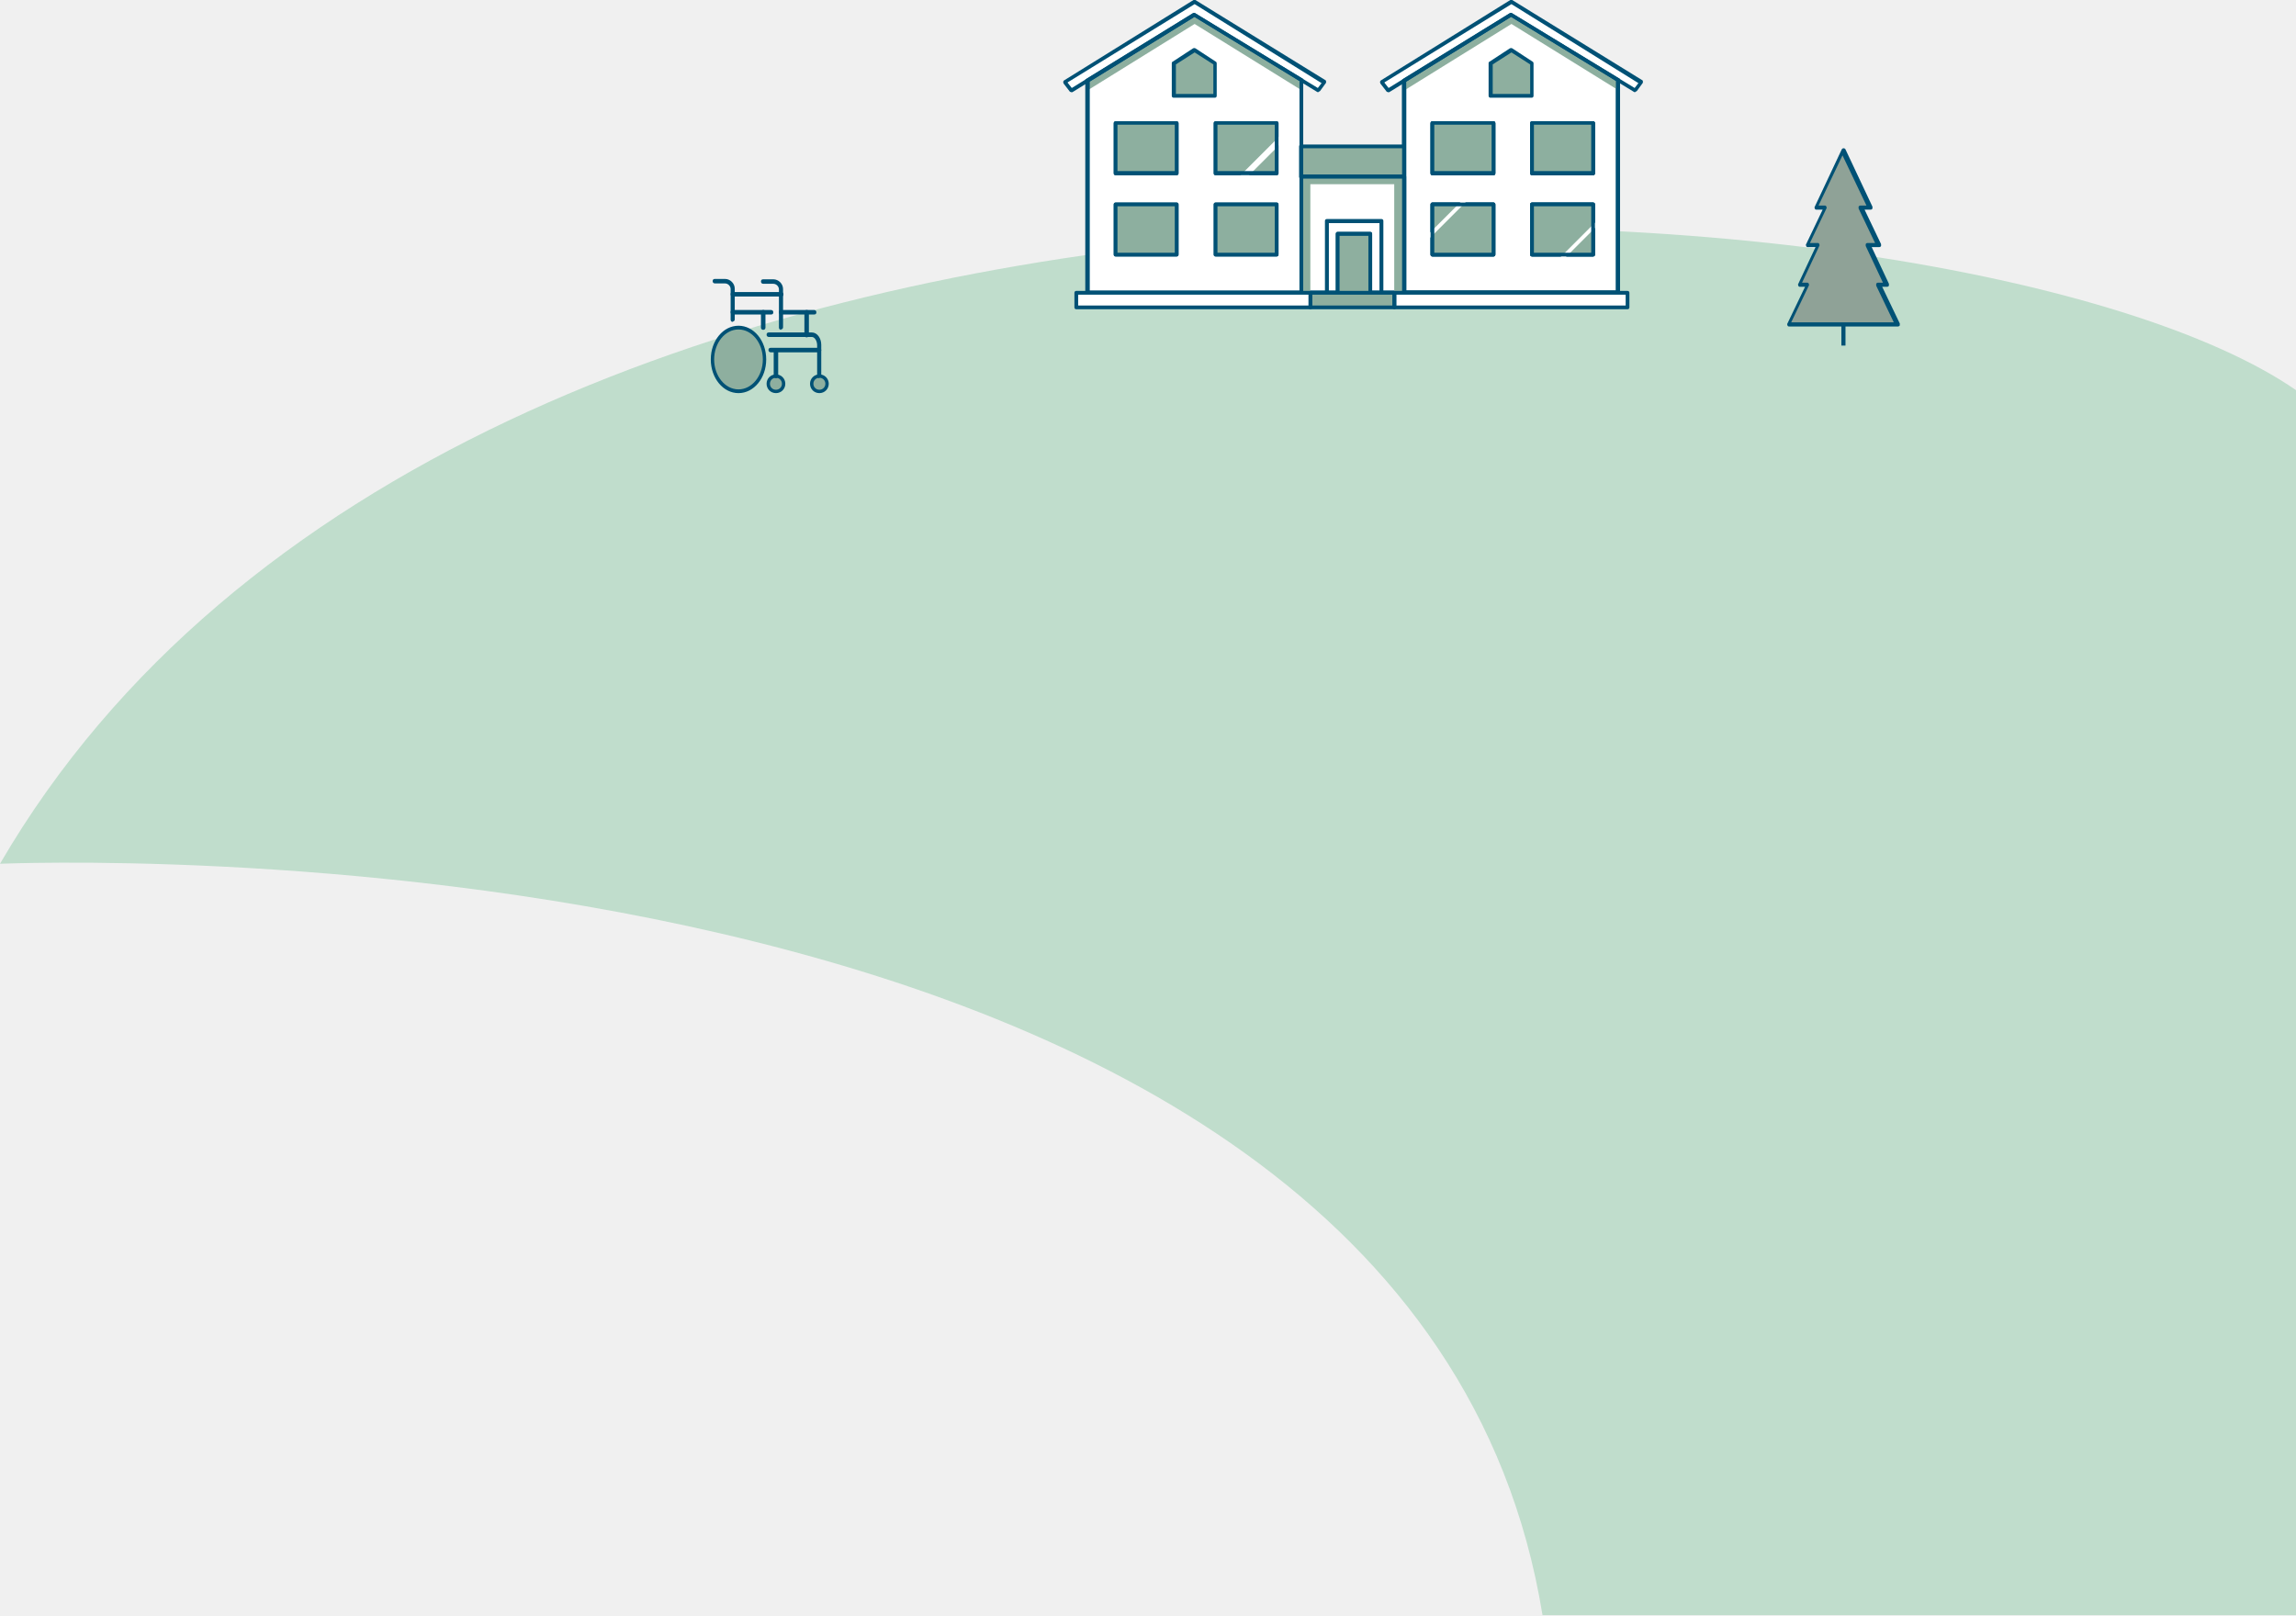
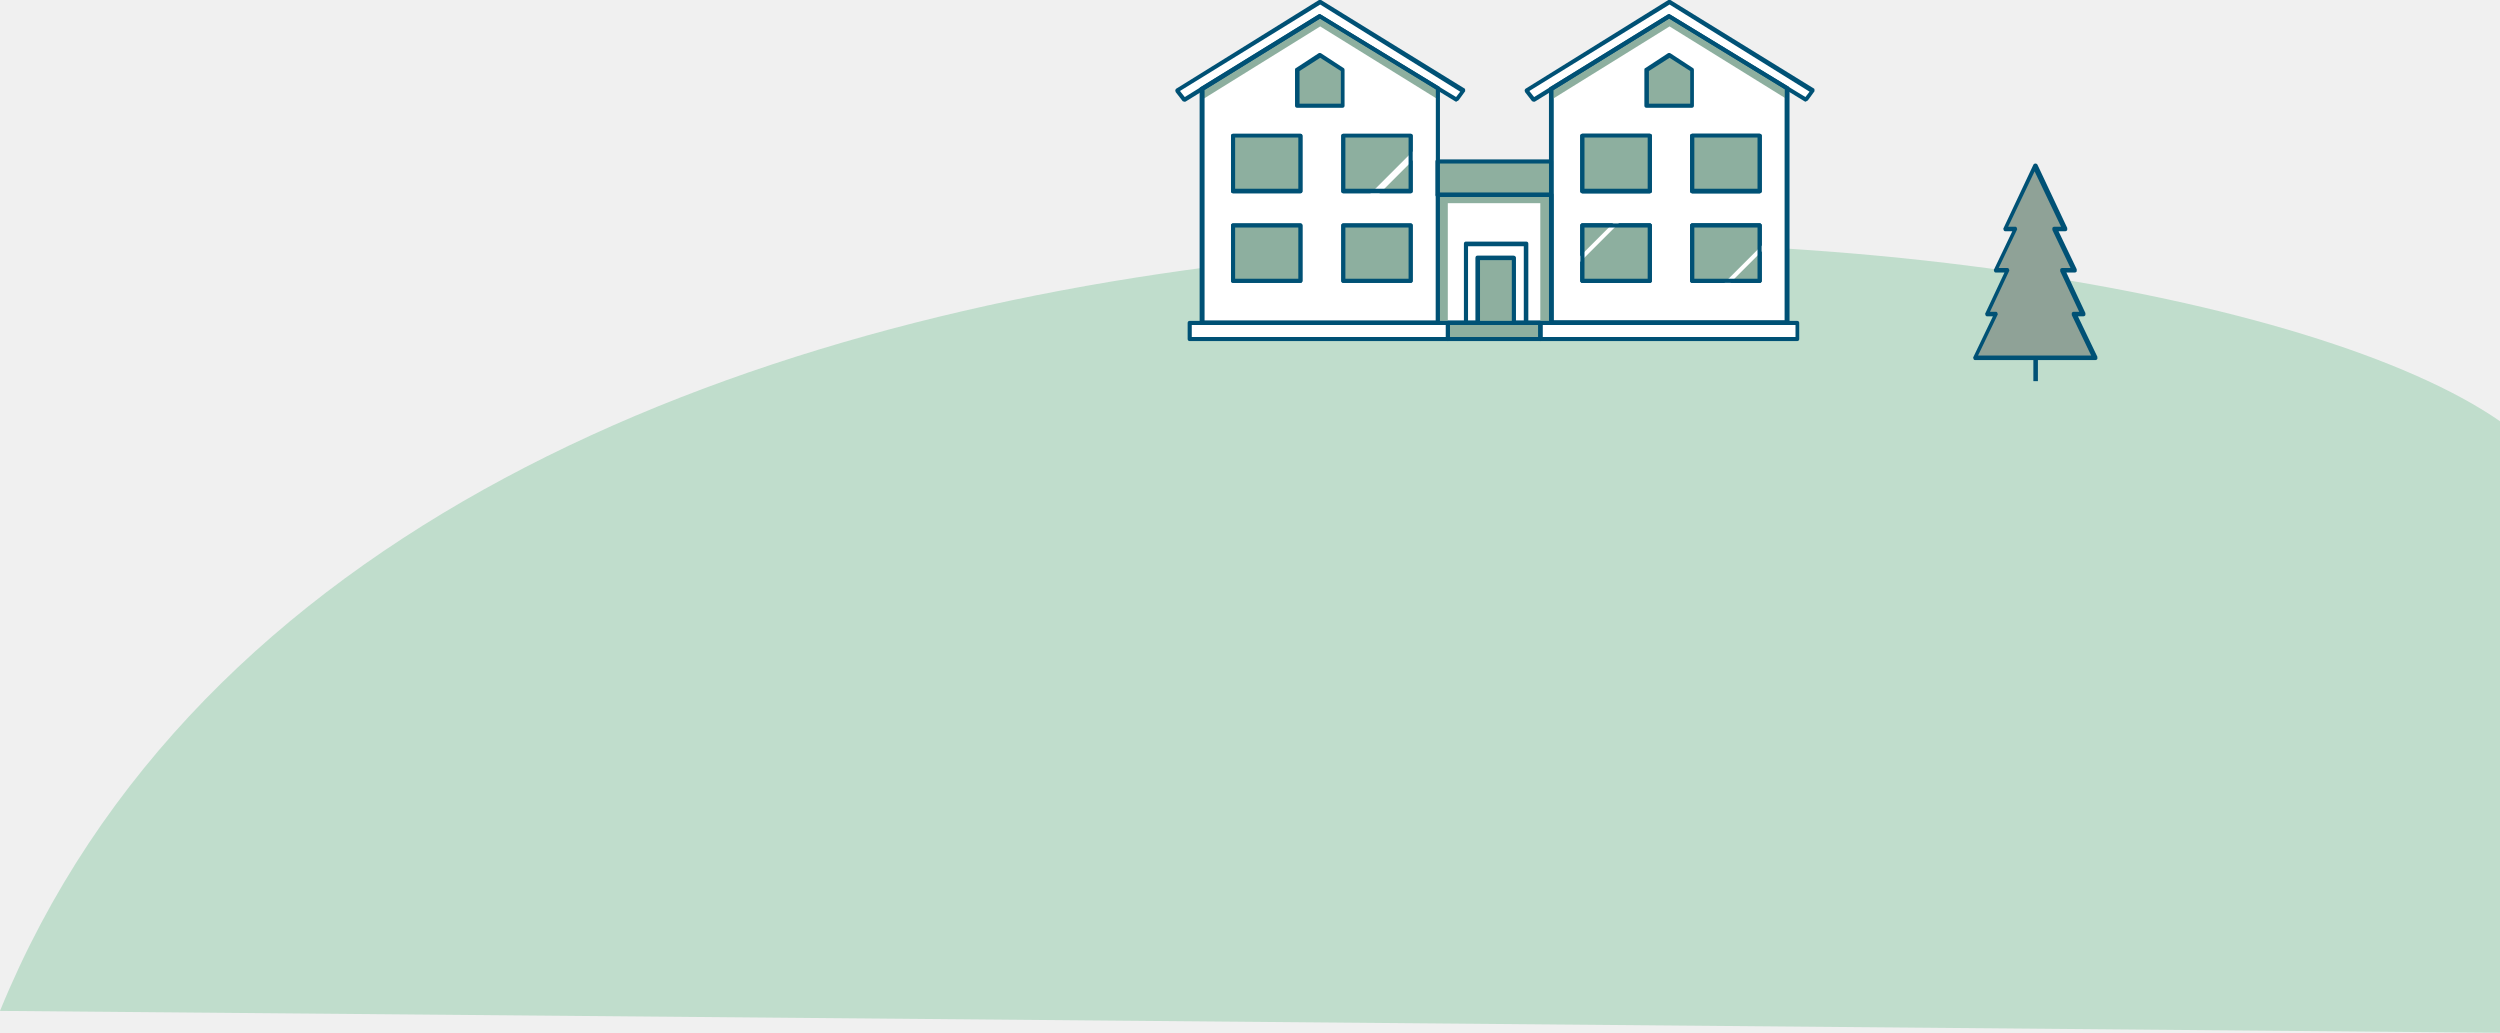
- <svg xmlns="http://www.w3.org/2000/svg" id="b" viewBox="0 0 613.1 431.4">
+ <svg xmlns="http://www.w3.org/2000/svg" id="b" viewBox="0 0 605.4 250">
  <g id="c">
    <g id="d">
-       <path d="M613.1,104.2C524.1,42.7,124,17.7,0,230.7c0,.1,376.5-17.2,411.9,200.7h201.2V104.2Z" style="fill:#c0ddcc;" />
-       <rect x="491.7" y="80.6" width="1.1" height="11.7" style="fill:#005175;" />
-       <polygon points="506.7 86.6 477.8 86.6 482.8 76 480.6 76 485.6 65.4 482.7 65.4 487.5 55.5 485 55.5 492.2 40.2 499.5 55.5 497 55.5 501.7 65.4 498.8 65.4 503.8 76 501.6 76 506.7 86.6" style="fill:#8fa297;" />
-       <path d="M506.7,87.2h-28.9c-.2,0-.4,0-.5-.3-.1-.2-.1-.4,0-.5l4.7-9.8h-1.3c-.2,0-.4,0-.5-.3-.1-.2-.1-.4,0-.5l4.6-9.8h-2c-.2,0-.4,0-.5-.3-.1-.2-.1-.4,0-.5l4.4-9.2h-1.6c-.2,0-.4,0-.5-.3-.1-.2-.1-.4,0-.5l7.2-15.3c.2-.4.8-.4,1,0l7.2,15.3c0,.2,0,.4,0,.5-.1.2-.3.3-.5.3h-1.6l4.4,9.2c0,.2,0,.4,0,.5-.1.2-.3.3-.5.3h-2l4.6,9.8c0,.2,0,.4,0,.5-.1.2-.3.3-.5.3h-1.3l4.7,9.8c0,.2,0,.4,0,.5-.1.2-.3.3-.5.3ZM478.6,86.1h27.1l-4.7-9.8c0-.2,0-.4,0-.5.1-.2.3-.3.5-.3h1.3l-4.6-9.8c0-.2,0-.4,0-.5.1-.2.3-.3.5-.3h2l-4.4-9.2c0-.2,0-.4,0-.5.1-.2.3-.3.5-.3h1.6l-6.4-13.4-6.4,13.4h1.6c.2,0,.4,0,.5.3.1.2.1.4,0,.5l-4.4,9.2h2c.2,0,.4,0,.5.3.1.2.1.4,0,.5l-4.6,9.8h1.3c.2,0,.4,0,.5.3.1.2.1.4,0,.5l-4.7,9.8Z" style="fill:#005175;" />
-       <ellipse cx="197.2" cy="96" rx="6.9" ry="8.5" style="fill:#8eaf9f;" />
-       <path d="M197.2,105c-4.1,0-7.4-4-7.4-9s3.3-9,7.4-9,7.4,4,7.4,9-3.3,9-7.4,9ZM197.2,88c-3.6,0-6.5,3.6-6.5,8s2.9,8,6.5,8,6.5-3.6,6.5-8-2.9-8-6.5-8Z" style="fill:#005175;" />
-       <circle cx="207.2" cy="102.5" r="2" style="fill:#8eaf9f;" />
-       <path d="M207.2,105c-1.4,0-2.5-1.1-2.5-2.5s1.1-2.5,2.5-2.5,2.5,1.1,2.5,2.5-1.1,2.5-2.5,2.5ZM207.2,100.9c-.9,0-1.6.7-1.6,1.6s.7,1.6,1.6,1.6,1.6-.7,1.6-1.6-.7-1.6-1.6-1.6Z" style="fill:#005175;" />
-       <path d="M205.9,84h-10.2c-.3,0-.6-.2-.6-.6s.2-.6.6-.6h10.2c.3,0,.6.2.6.6s-.2.6-.6.6Z" style="fill:#005175;" />
-       <path d="M207.2,101c-.3,0-.6-.2-.6-.6v-6.8c0-.3.2-.6.6-.6s.6.2.6.6v6.8c0,.3-.2.6-.6.6Z" style="fill:#005175;" />
-       <path d="M195.7,86c-.3,0-.6-.2-.6-.6v-8.2c0-.8-.7-1.5-1.5-1.5h-2.7c-.3,0-.6-.2-.6-.6s.2-.6.6-.6h2.7c1.4,0,2.6,1.2,2.6,2.6v8.2c0,.3-.2.6-.6.6Z" style="fill:#005175;" />
-       <circle cx="218.8" cy="102.5" r="2" style="fill:#8eaf9f;" />
-       <path d="M218.8,105c-1.4,0-2.5-1.1-2.5-2.5s1.1-2.5,2.5-2.5,2.5,1.1,2.5,2.5-1.1,2.5-2.5,2.5ZM218.8,100.9c-.9,0-1.6.7-1.6,1.6s.7,1.6,1.6,1.6,1.6-.7,1.6-1.6-.7-1.6-1.6-1.6Z" style="fill:#005175;" />
-       <path d="M217.4,84h-8.8c-.3,0-.6-.2-.6-.6s.2-.6.6-.6h8.8c.3,0,.6.2.6.6s-.2.6-.6.6Z" style="fill:#005175;" />
-       <path d="M218.8,101h0c-.3,0-.6-.2-.6-.6v-6.3s-12.4,0-12.4,0c-.3,0-.6-.2-.6-.6s.2-.6.6-.6h12.9c.1,0,.3,0,.4.2s.2.2.2.4v6.8c0,.3-.3.6-.6.6Z" style="fill:#005175;" />
-       <path d="M215.4,90.1c-.3,0-.6-.2-.6-.6v-6.1c0-.3.2-.6.6-.6s.6.2.6.6v6.1c0,.3-.2.6-.6.6Z" style="fill:#005175;" />
-       <path d="M208.6,88.1c-.3,0-.6-.2-.6-.6v-10.2c0-.8-.7-1.5-1.5-1.5h-2.7c-.3,0-.6-.2-.6-.6s.2-.6.6-.6h2.7c1.4,0,2.6,1.2,2.6,2.6v10.2c0,.3-.2.6-.6.6Z" style="fill:#005175;" />
-       <path d="M218.8,94.2c-.3,0-.6-.2-.6-.6v-1.4c0-1.2-.7-2.2-1.4-2.2h-11.5c-.3,0-.6-.2-.6-.6s.2-.6.6-.6h11.5c1.4,0,2.5,1.5,2.5,3.3v1.4c0,.3-.2.6-.6.6Z" style="fill:#005175;" />
-       <path d="M203.8,88.1c-.3,0-.6-.2-.6-.6v-4.1c0-.3.2-.6.6-.6s.6.2.6.6v4.1c0,.3-.2.6-.6.6Z" style="fill:#005175;" />
-       <path d="M208.6,79.2h-12.9c-.3,0-.6-.2-.6-.6s.2-.6.6-.6h12.9c.3,0,.6.2.6.6s-.2.6-.6.6Z" style="fill:#005175;" />
-       <path d="M318.9,3.9l-28.6,17.6v56.7h57.1V21.3l-28.6-17.4ZM314.2,68h-16.3v-13.4h16.3v13.4ZM314.2,46.3h-16.3v-13.4h16.3v13.4ZM340.9,68h-16.3v-13.4h16.3v13.4ZM340.9,46.3h-16.3v-13.4h16.3v13.4Z" style="fill:#fff;" />
-       <path d="M347.4,78.5h-57.1c-.2,0-.3-.1-.3-.3V21.5c0-.1,0-.2.1-.2l28.6-17.6c0,0,.2,0,.3,0l28.6,17.4c0,0,.1.1.1.2v56.9c0,.2-.1.3-.3.3ZM290.6,77.9h56.5V21.5l-28.3-17.2-28.3,17.4v56.2ZM340.9,68.3h-16.3c-.2,0-.3-.1-.3-.3v-13.4c0-.2.1-.3.3-.3h16.3c.2,0,.3.1.3.3v13.4c0,.2-.1.3-.3.3ZM324.8,67.7h15.7v-12.8h-15.7v12.8ZM314.2,68.3h-16.3c-.2,0-.3-.1-.3-.3v-13.4c0-.2.1-.3.3-.3h16.3c.2,0,.3.1.3.3v13.4c0,.2-.1.3-.3.3ZM298.2,67.7h15.7v-12.8h-15.7v12.8ZM340.9,46.6h-16.3c-.2,0-.3-.1-.3-.3v-13.4c0-.2.1-.3.3-.3h16.3c.2,0,.3.1.3.3v13.4c0,.2-.1.3-.3.3ZM324.8,46h15.7v-12.8h-15.7v12.8ZM314.2,46.6h-16.3c-.2,0-.3-.1-.3-.3v-13.4c0-.2.1-.3.3-.3h16.3c.2,0,.3.1.3.3v13.4c0,.2-.1.3-.3.3ZM298.2,46h15.7v-12.8h-15.7v12.8Z" style="fill:#005175;" />
-       <rect x="297.9" y="32.9" width="16.3" height="13.4" style="fill:#fff;" />
-       <path d="M314.2,46.8h-16.3c-.3,0-.5-.2-.5-.5v-13.4c0-.3.2-.5.5-.5h16.3c.3,0,.5.2.5.5v13.4c0,.3-.2.5-.5.5ZM298.4,45.8h15.3v-12.4h-15.3v12.4Z" style="fill:#005175;" />
-       <rect x="297.9" y="54.6" width="16.3" height="13.4" style="fill:#fff;" />
-       <path d="M314.2,68.5h-16.3c-.3,0-.5-.2-.5-.5v-13.4c0-.3.2-.5.5-.5h16.3c.3,0,.5.2.5.5v13.4c0,.3-.2.5-.5.5ZM298.4,67.5h15.3v-12.4h-15.3v12.4Z" style="fill:#005175;" />
-       <rect x="324.5" y="32.9" width="16.3" height="13.4" style="fill:#fff;" />
-       <path d="M340.9,46.8h-16.3c-.3,0-.5-.2-.5-.5v-13.4c0-.3.2-.5.5-.5h16.3c.3,0,.5.2.5.5v13.4c0,.3-.2.5-.5.5ZM325.1,45.8h15.3v-12.4h-15.3v12.4Z" style="fill:#005175;" />
-       <rect x="324.5" y="54.6" width="16.3" height="13.4" style="fill:#fff;" />
-       <path d="M340.9,68.5h-16.3c-.3,0-.5-.2-.5-.5v-13.4c0-.3.2-.5.5-.5h16.3c.3,0,.5.2.5.5v13.4c0,.3-.2.5-.5.5ZM325.1,67.5h15.3v-12.4h-15.3v12.4Z" style="fill:#005175;" />
-       <polygon points="347.4 21.1 347.4 21.3 318.9 3.9 347.4 21.1" style="fill:#fff;" />
-       <path d="M347.4,21.8c0,0-.2,0-.3,0l-28.6-17.4c-.2-.1-.3-.5-.2-.7.1-.2.5-.3.7-.2l28.6,17.2c.2,0,.3.3.3.4v.2c0,.2-.1.4-.3.5,0,0-.2,0-.3,0Z" style="fill:#005175;" />
-       <polygon points="347.4 21.1 347.4 21.3 318.9 3.9 347.4 21.1" style="fill:#fff;" />
-       <path d="M347.4,21.8c0,0-.2,0-.3,0l-28.6-17.4c-.2-.1-.3-.5-.2-.7.1-.2.5-.3.7-.2l28.6,17.2c.2,0,.3.3.3.4v.2c0,.2-.1.4-.3.5,0,0-.2,0-.3,0Z" style="fill:#005175;" />
-       <rect x="297.9" y="32.9" width="16.3" height="13.4" style="fill:#8daf9f;" />
-       <rect x="324.5" y="32.9" width="16.3" height="13.4" style="fill:#8daf9f;" />
-       <rect x="325.6" y="42.8" width="22" height="1" transform="translate(67.8 250.6) rotate(-45)" style="fill:#fff;" />
-       <rect x="325.1" y="42.4" width="22" height="1" transform="translate(68 250.1) rotate(-45)" style="fill:#fff;" />
-       <rect x="297.9" y="54.6" width="16.3" height="13.4" style="fill:#8daf9f;" />
-       <rect x="324.5" y="54.6" width="16.3" height="13.4" style="fill:#8daf9f;" />
-       <path d="M403.5,3.9l-28.6,17.6v56.7h57.1V21.3l-28.6-17.4ZM398.8,68h-16.3v-13.4h16.3v13.4ZM398.8,46.3h-16.3v-13.4h16.3v13.4ZM425.4,68h-16.3v-13.4h16.3v13.4ZM425.4,46.3h-16.3v-13.4h16.3v13.4Z" style="fill:#fff;" />
-       <path d="M432,78.7h-57.1c-.3,0-.5-.2-.5-.5V21.5c0-.2,0-.3.2-.4l28.6-17.6c.2-.1.4-.1.5,0l28.6,17.4c.2,0,.3.3.3.4v56.9c0,.3-.2.5-.5.5ZM375.4,77.6h56.1V21.6l-28-17.1-28,17.3v55.9ZM425.4,68.5h-16.3c-.3,0-.5-.2-.5-.5v-13.4c0-.3.2-.5.5-.5h16.3c.3,0,.5.2.5.5v13.4c0,.3-.2.5-.5.5ZM409.6,67.5h15.3v-12.4h-15.3v12.4ZM398.8,68.5h-16.3c-.3,0-.5-.2-.5-.5v-13.4c0-.3.2-.5.5-.5h16.3c.3,0,.5.2.5.5v13.4c0,.3-.2.5-.5.5ZM383,67.5h15.3v-12.4h-15.3v12.4ZM425.4,46.8h-16.3c-.3,0-.5-.2-.5-.5v-13.4c0-.3.2-.5.5-.5h16.3c.3,0,.5.2.5.5v13.4c0,.3-.2.5-.5.5ZM409.6,45.7h15.3v-12.4h-15.3v12.4ZM398.8,46.8h-16.3c-.3,0-.5-.2-.5-.5v-13.4c0-.3.2-.5.5-.5h16.3c.3,0,.5.2.5.5v13.4c0,.3-.2.5-.5.5ZM383,45.7h15.3v-12.4h-15.3v12.4Z" style="fill:#005175;" />
-       <rect x="382.5" y="32.9" width="16.3" height="13.4" style="fill:#fff;" />
-       <path d="M398.8,46.8h-16.3c-.3,0-.5-.2-.5-.5v-13.4c0-.3.2-.5.5-.5h16.3c.3,0,.5.2.5.5v13.4c0,.3-.2.5-.5.5ZM383,45.8h15.3v-12.4h-15.3v12.4Z" style="fill:#005175;" />
-       <rect x="382.5" y="54.6" width="16.3" height="13.4" style="fill:#fff;" />
-       <path d="M398.8,68.5h-16.3c-.3,0-.5-.2-.5-.5v-13.4c0-.3.2-.5.5-.5h16.3c.3,0,.5.2.5.5v13.4c0,.3-.2.5-.5.5ZM383,67.5h15.3v-12.4h-15.3v12.4Z" style="fill:#005175;" />
-       <rect x="409.1" y="32.9" width="16.3" height="13.4" style="fill:#fff;" />
-       <path d="M425.4,46.8h-16.3c-.3,0-.5-.2-.5-.5v-13.4c0-.3.2-.5.5-.5h16.3c.3,0,.5.2.5.5v13.4c0,.3-.2.5-.5.5ZM409.7,45.8h15.3v-12.4h-15.3v12.4Z" style="fill:#005175;" />
-       <rect x="409.1" y="54.6" width="16.3" height="13.4" style="fill:#fff;" />
-       <path d="M425.4,68.5h-16.3c-.3,0-.5-.2-.5-.5v-13.4c0-.3.2-.5.5-.5h16.3c.3,0,.5.2.5.5v13.4c0,.3-.2.5-.5.5ZM409.7,67.5h15.3v-12.4h-15.3v12.4Z" style="fill:#005175;" />
-       <polygon points="432 21.1 432 21.3 403.5 3.9 432 21.1" style="fill:#fff;" />
-       <path d="M432,21.8c0,0-.2,0-.3,0l-28.6-17.4c-.2-.1-.3-.5-.2-.7.1-.2.5-.3.7-.2l28.6,17.2c.2,0,.3.3.3.4v.2c0,.2-.1.4-.3.5,0,0-.2,0-.3,0Z" style="fill:#005175;" />
-       <polygon points="432 21.1 432 21.3 403.5 3.9 432 21.1" style="fill:#fff;" />
-       <path d="M432,21.8c0,0-.2,0-.3,0l-28.6-17.4c-.2-.1-.3-.5-.2-.7.1-.2.5-.3.7-.2l28.6,17.2c.2,0,.3.3.3.4v.2c0,.2-.1.4-.3.5,0,0-.2,0-.3,0Z" style="fill:#005175;" />
-       <rect x="382.5" y="32.9" width="16.3" height="13.4" style="fill:#8daf9f;" />
-       <rect x="409.1" y="32.9" width="16.3" height="13.4" style="fill:#8daf9f;" />
-       <rect x="382.5" y="54.6" width="16.3" height="13.4" style="fill:#8daf9f;" />
-       <rect x="374.9" y="58.6" width="22" height="1" transform="translate(71.1 290) rotate(-45)" style="fill:#fff;" />
-       <rect x="409.1" y="54.6" width="16.3" height="13.4" style="fill:#8daf9f;" />
-       <rect x="410.5" y="64.4" width="22" height="1" transform="translate(77.4 316.9) rotate(-45)" style="fill:#fff;" />
-       <polygon points="368.9 59.1 368.9 78.2 365.9 78.2 365.9 62.4 357.2 62.4 357.2 78.2 354.3 78.2 354.3 59.1 368.9 59.1" style="fill:#fff;" />
-       <path d="M368.9,78.7h-3c-.3,0-.5-.2-.5-.5v-15.2h-7.7v15.2c0,.3-.2.5-.5.5h-2.9c-.3,0-.5-.2-.5-.5v-19.1c0-.3.2-.5.5-.5h14.6c.3,0,.5.2.5.5v19.1c0,.3-.2.5-.5.5ZM366.5,77.6h1.9v-18h-13.6v18h1.9v-15.2c0-.3.2-.5.5-.5h8.7c.3,0,.5.2.5.5v15.2Z" style="fill:#005175;" />
-       <rect x="357.2" y="62.4" width="8.7" height="15.9" style="fill:#8eaf9f;" />
-       <path d="M365.9,78.9h-8.7c-.3,0-.5-.2-.5-.5v-15.9c0-.3.2-.5.5-.5h8.7c.3,0,.5.2.5.5v15.9c0,.3-.2.5-.5.5ZM357.7,77.9h7.7v-14.9h-7.7v14.9Z" style="fill:#005175;" />
-       <polygon points="374.9 47.1 374.9 78.2 368.9 78.2 368.9 59.1 354.3 59.1 354.3 78.2 347.4 78.2 347.4 47.1 374.9 47.1" style="fill:#fff;" />
-       <path d="M374.9,78.7h-6c-.3,0-.5-.2-.5-.5v-18.6h-13.6v18.6c0,.3-.2.5-.5.5h-6.8c-.3,0-.5-.2-.5-.5v-31c0-.3.2-.5.5-.5h27.5c.3,0,.5.2.5.5v31c0,.3-.2.5-.5.5ZM369.4,77.6h5v-30h-26.4v30h5.8v-18.6c0-.3.2-.5.5-.5h14.6c.3,0,.5.2.5.5v18.6Z" style="fill:#005175;" />
-       <rect x="349.9" y="78.2" width="22.4" height="3.9" style="fill:#8eaf9f;" />
-       <path d="M372.3,82.6h-22.4c-.3,0-.5-.2-.5-.5v-3.9c0-.3.2-.5.5-.5h22.4c.3,0,.5.2.5.5v3.9c0,.3-.2.5-.5.5ZM350.4,81.6h21.4v-2.9h-21.4v2.9Z" style="fill:#005175;" />
-       <polygon points="347.4 21.6 347.4 24 319 6.4 290.3 24.2 290.3 21.7 319 4 347.4 21.6" style="fill:#8daf9f;" />
-       <polygon points="432 21.6 432 24 403.6 6.4 374.9 24.2 374.9 21.7 403.6 4 432 21.6" style="fill:#8daf9f;" />
-       <polygon points="347.4 78.2 349.9 78.2 349.9 49.2 372.3 49.2 372.3 78.2 374.9 78.2 374.9 47.1 347.4 47.1 347.4 78.2" style="fill:#8daf9f;" />
-       <polygon points="353.7 21.9 352.1 24.1 318.9 3.9 290.3 21.5 286.1 24.1 284.3 21.9 319 .5 353.7 21.9" style="fill:#fff;" />
-       <path d="M352.1,24.6c0,0-.2,0-.3,0l-32.9-20.1-32.5,20.1c-.2.1-.5,0-.7-.1l-1.7-2.2c0-.1-.1-.3-.1-.4,0-.1.1-.3.2-.4L318.7,0c.2-.1.4-.1.5,0l34.7,21.4c.1,0,.2.2.2.3,0,.1,0,.3,0,.4l-1.6,2.2c-.1.1-.3.2-.4.2ZM285.1,22.1l1.1,1.4,32.4-20c.2-.1.4-.1.5,0l32.8,20,1-1.3L319,1.1l-33.9,20.9Z" style="fill:#005175;" />
-       <polygon points="438.3 21.9 436.7 24.1 403.5 3.9 374.9 21.5 370.7 24.1 368.9 21.9 403.6 .5 438.3 21.9" style="fill:#fff;" />
-       <path d="M436.7,24.6c0,0-.2,0-.3,0l-32.9-20.1-32.5,20.1c-.2.1-.5,0-.7-.1l-1.7-2.2c0-.1-.1-.3-.1-.4,0-.1.1-.3.2-.4L403.3,0c.2-.1.4-.1.5,0l34.7,21.4c.1,0,.2.2.2.3,0,.1,0,.3,0,.4l-1.6,2.2c-.1.1-.3.2-.4.2ZM369.7,22.1l1.1,1.4,32.4-20c.2-.1.4-.1.5,0l32.8,20,1-1.3L403.6,1.1l-33.9,20.9Z" style="fill:#005175;" />
-       <path d="M347.4,78.7h-57.1c-.3,0-.5-.2-.5-.5V21.5c0-.2,0-.3.2-.4l28.6-17.6c.2-.1.4-.1.5,0l28.6,17.4c.2,0,.3.3.3.4v56.9c0,.3-.2.5-.5.5ZM290.9,77.6h56.1V21.6l-28-17.1-28,17.3v55.9ZM340.9,68.5h-16.3c-.3,0-.5-.2-.5-.5v-13.4c0-.3.2-.5.5-.5h16.3c.3,0,.5.2.5.5v13.4c0,.3-.2.5-.5.5ZM325.1,67.5h15.3v-12.4h-15.3v12.4ZM314.2,68.5h-16.3c-.3,0-.5-.2-.5-.5v-13.4c0-.3.2-.5.5-.5h16.3c.3,0,.5.2.5.5v13.4c0,.3-.2.5-.5.5ZM298.4,67.5h15.3v-12.4h-15.3v12.4ZM340.9,46.8h-16.3c-.3,0-.5-.2-.5-.5v-13.4c0-.3.2-.5.5-.5h16.3c.3,0,.5.2.5.5v13.4c0,.3-.2.5-.5.5ZM325.1,45.7h15.3v-12.4h-15.3v12.4ZM314.2,46.8h-16.3c-.3,0-.5-.2-.5-.5v-13.4c0-.3.2-.5.5-.5h16.3c.3,0,.5.2.5.5v13.4c0,.3-.2.5-.5.5ZM298.4,45.7h15.3v-12.4h-15.3v12.4Z" style="fill:#005175;" />
-       <path d="M432,78.7h-57.1c-.3,0-.5-.2-.5-.5V21.5c0-.2,0-.3.2-.4l28.6-17.6c.2-.1.4-.1.5,0l28.6,17.4c.2,0,.3.3.3.4v56.9c0,.3-.2.5-.5.5ZM375.4,77.6h56.1V21.6l-28-17.1-28,17.3v55.9ZM425.4,68.5h-16.3c-.3,0-.5-.2-.5-.5v-13.4c0-.3.2-.5.5-.5h16.3c.3,0,.5.2.5.5v13.4c0,.3-.2.5-.5.5ZM409.6,67.5h15.3v-12.4h-15.3v12.4ZM398.8,68.5h-16.3c-.3,0-.5-.2-.5-.5v-13.4c0-.3.2-.5.5-.5h16.3c.3,0,.5.2.5.5v13.4c0,.3-.2.5-.5.5ZM383,67.5h15.3v-12.4h-15.3v12.4ZM425.4,46.8h-16.3c-.3,0-.5-.2-.5-.5v-13.4c0-.3.2-.5.5-.5h16.3c.3,0,.5.2.5.5v13.4c0,.3-.2.5-.5.5ZM409.6,45.7h15.3v-12.4h-15.3v12.4ZM398.8,46.8h-16.3c-.3,0-.5-.2-.5-.5v-13.4c0-.3.2-.5.5-.5h16.3c.3,0,.5.2.5.5v13.4c0,.3-.2.5-.5.5ZM383,45.7h15.3v-12.4h-15.3v12.4Z" style="fill:#005175;" />
-       <rect x="347.4" y="39.1" width="27.5" height="8.1" style="fill:#8eaf9f;" />
-       <path d="M374.9,47.7h-27.5c-.3,0-.5-.2-.5-.5v-8.1c0-.3.2-.5.5-.5h27.5c.3,0,.5.2.5.5v8.1c0,.3-.2.5-.5.5ZM348,46.6h26.4v-7h-26.4v7Z" style="fill:#005175;" />
-       <rect x="372.3" y="78.2" width="62.2" height="3.9" style="fill:#fff;" />
-       <path d="M434.6,82.6h-62.2c-.3,0-.5-.2-.5-.5v-3.9c0-.3.2-.5.5-.5h62.2c.3,0,.5.2.5.5v3.9c0,.3-.2.5-.5.5ZM372.9,81.6h61.2v-2.9h-61.2v2.9Z" style="fill:#005175;" />
-       <rect x="287.4" y="78.2" width="62.5" height="3.9" style="fill:#fff;" />
-       <path d="M349.9,82.6h-62.5c-.3,0-.5-.2-.5-.5v-3.9c0-.3.2-.5.5-.5h62.5c.3,0,.5.2.5.5v3.9c0,.3-.2.5-.5.5ZM287.9,81.6h61.5v-2.9h-61.5v2.9Z" style="fill:#005175;" />
-       <polygon points="324.5 25.6 313.5 25.6 313.5 16.9 319 13.3 324.5 16.9 324.5 25.6" style="fill:#8eaf9f;" />
-       <path d="M324.5,26.1h-11.1c-.3,0-.5-.2-.5-.5v-8.7c0-.2,0-.3.2-.4l5.5-3.6c.2-.1.4-.1.6,0l5.5,3.6c.1,0,.2.3.2.4v8.7c0,.3-.2.5-.5.5ZM314,25.1h10v-7.9l-5-3.2-5,3.2v7.9Z" style="fill:#005175;" />
-       <polygon points="409.1 25.6 398.1 25.6 398.1 16.9 403.6 13.3 409.1 16.9 409.1 25.6" style="fill:#8eaf9f;" />
-       <path d="M409.1,26.1h-11.1c-.3,0-.5-.2-.5-.5v-8.7c0-.2,0-.3.2-.4l5.5-3.6c.2-.1.4-.1.6,0l5.5,3.6c.1,0,.2.3.2.4v8.7c0,.3-.2.5-.5.5ZM398.6,25.1h10v-7.9l-5-3.2-5,3.2v7.9Z" style="fill:#005175;" />
+       <path d="M605.4,102C516.5,40.5,95,12.4,0,244.8c0,0,605.4,5.3,605.4,5.3V102Z" style="fill:#c0ddcc;" />
+       <rect x="492.4" y="80.6" width="1.1" height="11.7" style="fill:#005175;" />
+       <polygon points="507.3 86.6 478.5 86.6 483.5 76 481.3 76 486.3 65.4 483.4 65.4 488.2 55.5 485.7 55.5 492.9 40.2 500.2 55.5 497.6 55.5 502.4 65.4 499.5 65.4 504.5 76 502.3 76 507.3 86.6" style="fill:#8fa297;" />
+       <path d="M507.3,87.2h-28.9c-.2,0-.4,0-.5-.3-.1-.2-.1-.4,0-.5l4.7-9.8h-1.3c-.2,0-.4,0-.5-.3-.1-.2-.1-.4,0-.5l4.6-9.8h-2c-.2,0-.4,0-.5-.3-.1-.2-.1-.4,0-.5l4.4-9.2h-1.6c-.2,0-.4,0-.5-.3-.1-.2-.1-.4,0-.5l7.2-15.3c.2-.4.8-.4,1,0l7.2,15.3c0,.2,0,.4,0,.5-.1.2-.3.3-.5.3h-1.6l4.4,9.2c0,.2,0,.4,0,.5-.1.2-.3.3-.5.3h-2l4.6,9.8c0,.2,0,.4,0,.5-.1.2-.3.3-.5.3h-1.3l4.7,9.8c0,.2,0,.4,0,.5-.1.2-.3.3-.5.3ZM479.3,86.1h27.1l-4.7-9.8c0-.2,0-.4,0-.5.1-.2.3-.3.5-.3h1.3l-4.6-9.8c0-.2,0-.4,0-.5.1-.2.3-.3.5-.3h2l-4.4-9.2c0-.2,0-.4,0-.5.1-.2.3-.3.5-.3h1.6l-6.4-13.4-6.4,13.4h1.6c.2,0,.4,0,.5.3.1.2.1.4,0,.5l-4.4,9.2h2c.2,0,.4,0,.5.3.1.2.1.4,0,.5l-4.6,9.8h1.3c.2,0,.4,0,.5.3.1.2.1.4,0,.5l-4.7,9.8Z" style="fill:#005175;" />
+       <path d="M319.6,3.9l-28.6,17.6v56.7h57.1V21.3l-28.6-17.4ZM314.9,68h-16.3v-13.4h16.3v13.4ZM314.9,46.3h-16.3v-13.4h16.3v13.4ZM341.6,68h-16.3v-13.4h16.3v13.4ZM341.6,46.3h-16.3v-13.4h16.3v13.4Z" style="fill:#fff;" />
+       <path d="M348.1,78.5h-57.1c-.2,0-.3-.1-.3-.3V21.5c0-.1,0-.2.1-.2l28.6-17.6c0,0,.2,0,.3,0l28.6,17.4c0,0,.1.1.1.2v56.9c0,.2-.1.3-.3.3ZM291.3,77.9h56.5V21.5l-28.3-17.2-28.3,17.4v56.2ZM341.6,68.3h-16.3c-.2,0-.3-.1-.3-.3v-13.4c0-.2.1-.3.3-.3h16.3c.2,0,.3.1.3.3v13.4c0,.2-.1.3-.3.3ZM325.5,67.7h15.7v-12.8h-15.7v12.8ZM314.9,68.3h-16.3c-.2,0-.3-.1-.3-.3v-13.4c0-.2.1-.3.3-.3h16.3c.2,0,.3.1.3.3v13.4c0,.2-.1.3-.3.3ZM298.9,67.7h15.7v-12.8h-15.7v12.8ZM341.6,46.6h-16.3c-.2,0-.3-.1-.3-.3v-13.4c0-.2.1-.3.3-.3h16.3c.2,0,.3.1.3.3v13.4c0,.2-.1.3-.3.3ZM325.5,46h15.7v-12.8h-15.7v12.8ZM314.9,46.6h-16.3c-.2,0-.3-.1-.3-.3v-13.4c0-.2.1-.3.3-.3h16.3c.2,0,.3.1.3.3v13.4c0,.2-.1.3-.3.3ZM298.9,46h15.7v-12.8h-15.7v12.8Z" style="fill:#005175;" />
+       <rect x="298.6" y="32.9" width="16.3" height="13.4" style="fill:#fff;" />
+       <path d="M314.9,46.8h-16.3c-.3,0-.5-.2-.5-.5v-13.4c0-.3.2-.5.5-.5h16.3c.3,0,.5.2.5.5v13.4c0,.3-.2.5-.5.5ZM299.1,45.8h15.3v-12.4h-15.3v12.4Z" style="fill:#005175;" />
+       <rect x="298.6" y="54.6" width="16.3" height="13.4" style="fill:#fff;" />
+       <path d="M314.9,68.5h-16.3c-.3,0-.5-.2-.5-.5v-13.4c0-.3.2-.5.5-.5h16.3c.3,0,.5.2.5.5v13.4c0,.3-.2.5-.5.5ZM299.1,67.5h15.3v-12.4h-15.3v12.4Z" style="fill:#005175;" />
+       <rect x="325.2" y="32.9" width="16.3" height="13.4" style="fill:#fff;" />
+       <path d="M341.6,46.8h-16.3c-.3,0-.5-.2-.5-.5v-13.4c0-.3.2-.5.5-.5h16.3c.3,0,.5.2.5.5v13.4c0,.3-.2.5-.5.5ZM325.8,45.8h15.3v-12.4h-15.3v12.4Z" style="fill:#005175;" />
+       <rect x="325.2" y="54.6" width="16.3" height="13.4" style="fill:#fff;" />
+       <path d="M341.6,68.5h-16.3c-.3,0-.5-.2-.5-.5v-13.4c0-.3.2-.5.5-.5h16.3c.3,0,.5.2.5.5v13.4c0,.3-.2.5-.5.5ZM325.8,67.5h15.3v-12.4h-15.3v12.4Z" style="fill:#005175;" />
+       <polygon points="348.1 21.1 348.1 21.3 319.6 3.9 348.1 21.1" style="fill:#fff;" />
+       <path d="M348.1,21.8c0,0-.2,0-.3,0l-28.6-17.4c-.2-.1-.3-.5-.2-.7.1-.2.5-.3.7-.2l28.6,17.2c.2,0,.3.3.3.4v.2c0,.2-.1.4-.3.5,0,0-.2,0-.3,0Z" style="fill:#005175;" />
+       <polygon points="348.1 21.1 348.1 21.3 319.6 3.9 348.1 21.1" style="fill:#fff;" />
+       <path d="M348.1,21.8c0,0-.2,0-.3,0l-28.6-17.4c-.2-.1-.3-.5-.2-.7.1-.2.5-.3.7-.2l28.6,17.2c.2,0,.3.3.3.4v.2c0,.2-.1.4-.3.5,0,0-.2,0-.3,0Z" style="fill:#005175;" />
+       <rect x="298.6" y="32.9" width="16.3" height="13.4" style="fill:#8daf9f;" />
+       <rect x="325.2" y="32.9" width="16.3" height="13.4" style="fill:#8daf9f;" />
+       <rect x="326.2" y="42.8" width="22" height="1" transform="translate(68 251) rotate(-45)" style="fill:#fff;" />
+       <rect x="325.8" y="42.4" width="22" height="1" transform="translate(68.2 250.6) rotate(-45)" style="fill:#fff;" />
+       <rect x="298.6" y="54.6" width="16.3" height="13.4" style="fill:#8daf9f;" />
+       <rect x="325.2" y="54.6" width="16.3" height="13.4" style="fill:#8daf9f;" />
+       <path d="M404.2,3.9l-28.6,17.6v56.7h57.1V21.3l-28.6-17.4ZM399.5,68h-16.3v-13.4h16.3v13.4ZM399.5,46.3h-16.3v-13.4h16.3v13.4ZM426.1,68h-16.3v-13.4h16.3v13.4ZM426.1,46.3h-16.3v-13.4h16.3v13.4Z" style="fill:#fff;" />
+       <path d="M432.7,78.7h-57.1c-.3,0-.5-.2-.5-.5V21.5c0-.2,0-.3.2-.4l28.6-17.6c.2-.1.4-.1.5,0l28.6,17.4c.2,0,.3.3.3.4v56.9c0,.3-.2.5-.5.5ZM376.1,77.6h56.1V21.6l-28-17.1-28,17.3v55.9ZM426.1,68.5h-16.3c-.3,0-.5-.2-.5-.5v-13.4c0-.3.2-.5.5-.5h16.3c.3,0,.5.2.5.5v13.4c0,.3-.2.5-.5.5ZM410.3,67.5h15.3v-12.4h-15.3v12.4ZM399.5,68.5h-16.3c-.3,0-.5-.2-.5-.5v-13.4c0-.3.2-.5.5-.5h16.3c.3,0,.5.2.5.5v13.4c0,.3-.2.5-.5.5ZM383.7,67.5h15.3v-12.4h-15.3v12.4ZM426.1,46.8h-16.3c-.3,0-.5-.2-.5-.5v-13.4c0-.3.2-.5.5-.5h16.3c.3,0,.5.2.5.5v13.4c0,.3-.2.5-.5.5ZM410.3,45.7h15.3v-12.4h-15.3v12.4ZM399.5,46.8h-16.3c-.3,0-.5-.2-.5-.5v-13.4c0-.3.2-.5.5-.5h16.3c.3,0,.5.2.5.5v13.4c0,.3-.2.5-.5.5ZM383.7,45.7h15.3v-12.4h-15.3v12.4Z" style="fill:#005175;" />
+       <rect x="383.2" y="32.9" width="16.3" height="13.4" style="fill:#fff;" />
+       <path d="M399.5,46.8h-16.3c-.3,0-.5-.2-.5-.5v-13.4c0-.3.2-.5.5-.5h16.3c.3,0,.5.2.5.5v13.4c0,.3-.2.5-.5.5ZM383.7,45.8h15.3v-12.4h-15.3v12.4Z" style="fill:#005175;" />
+       <rect x="383.2" y="54.6" width="16.3" height="13.4" style="fill:#fff;" />
+       <path d="M399.5,68.5h-16.3c-.3,0-.5-.2-.5-.5v-13.4c0-.3.2-.5.5-.5h16.3c.3,0,.5.2.5.5v13.4c0,.3-.2.5-.5.5ZM383.7,67.5h15.3v-12.4h-15.3v12.4Z" style="fill:#005175;" />
+       <rect x="409.8" y="32.9" width="16.3" height="13.4" style="fill:#fff;" />
+       <path d="M426.1,46.8h-16.3c-.3,0-.5-.2-.5-.5v-13.4c0-.3.2-.5.5-.5h16.3c.3,0,.5.2.5.5v13.4c0,.3-.2.5-.5.5ZM410.3,45.8h15.3v-12.4h-15.3v12.4Z" style="fill:#005175;" />
+       <rect x="409.8" y="54.6" width="16.3" height="13.4" style="fill:#fff;" />
+       <path d="M426.1,68.5h-16.3c-.3,0-.5-.2-.5-.5v-13.4c0-.3.2-.5.5-.5h16.3c.3,0,.5.2.5.5v13.4c0,.3-.2.5-.5.5ZM410.3,67.5h15.3v-12.4h-15.3v12.4Z" style="fill:#005175;" />
+       <polygon points="432.7 21.1 432.7 21.3 404.2 3.9 432.7 21.1" style="fill:#fff;" />
+       <path d="M432.7,21.8c0,0-.2,0-.3,0l-28.6-17.4c-.2-.1-.3-.5-.2-.7.1-.2.5-.3.7-.2l28.6,17.2c.2,0,.3.3.3.4v.2c0,.2-.1.4-.3.5,0,0-.2,0-.3,0Z" style="fill:#005175;" />
+       <polygon points="432.7 21.1 432.7 21.3 404.2 3.9 432.7 21.1" style="fill:#fff;" />
+       <path d="M432.7,21.8c0,0-.2,0-.3,0l-28.6-17.4c-.2-.1-.3-.5-.2-.7.1-.2.5-.3.7-.2l28.6,17.2c.2,0,.3.3.3.4v.2c0,.2-.1.4-.3.5,0,0-.2,0-.3,0Z" style="fill:#005175;" />
+       <rect x="383.2" y="32.9" width="16.3" height="13.4" style="fill:#8daf9f;" />
+       <rect x="409.8" y="32.9" width="16.3" height="13.4" style="fill:#8daf9f;" />
+       <rect x="383.2" y="54.6" width="16.3" height="13.4" style="fill:#8daf9f;" />
+       <rect x="375.6" y="58.6" width="22" height="1" transform="translate(71.3 290.5) rotate(-45)" style="fill:#fff;" />
+       <rect x="409.8" y="54.6" width="16.3" height="13.4" style="fill:#8daf9f;" />
+       <rect x="411.2" y="64.4" width="22" height="1" transform="translate(77.6 317.4) rotate(-45)" style="fill:#fff;" />
+       <polygon points="369.6 59.1 369.6 78.2 366.6 78.2 366.6 62.4 357.9 62.4 357.9 78.2 355 78.2 355 59.1 369.6 59.1" style="fill:#fff;" />
+       <path d="M369.6,78.7h-3c-.3,0-.5-.2-.5-.5v-15.2h-7.7v15.2c0,.3-.2.5-.5.5h-2.9c-.3,0-.5-.2-.5-.5v-19.1c0-.3.2-.5.5-.5h14.6c.3,0,.5.2.5.5v19.1c0,.3-.2.5-.5.5ZM367.1,77.6h1.9v-18h-13.6v18h1.9v-15.2c0-.3.2-.5.5-.5h8.7c.3,0,.5.2.5.5v15.2Z" style="fill:#005175;" />
+       <rect x="357.9" y="62.4" width="8.7" height="15.9" style="fill:#8eaf9f;" />
+       <path d="M366.6,78.9h-8.7c-.3,0-.5-.2-.5-.5v-15.9c0-.3.2-.5.5-.5h8.7c.3,0,.5.2.5.5v15.9c0,.3-.2.5-.5.5ZM358.4,77.9h7.7v-14.9h-7.7v14.9Z" style="fill:#005175;" />
+       <polygon points="375.6 47.1 375.6 78.2 369.6 78.2 369.6 59.1 355 59.1 355 78.2 348.1 78.2 348.1 47.1 375.6 47.1" style="fill:#fff;" />
+       <path d="M375.6,78.7h-6c-.3,0-.5-.2-.5-.5v-18.6h-13.6v18.6c0,.3-.2.5-.5.5h-6.8c-.3,0-.5-.2-.5-.5v-31c0-.3.2-.5.5-.5h27.5c.3,0,.5.2.5.5v31c0,.3-.2.5-.5.5ZM370.1,77.6h5v-30h-26.4v30h5.8v-18.6c0-.3.2-.5.5-.5h14.6c.3,0,.5.2.5.5v18.6Z" style="fill:#005175;" />
+       <rect x="350.6" y="78.2" width="22.4" height="3.9" style="fill:#8eaf9f;" />
+       <path d="M373,82.6h-22.4c-.3,0-.5-.2-.5-.5v-3.9c0-.3.2-.5.5-.5h22.4c.3,0,.5.2.5.5v3.9c0,.3-.2.5-.5.5ZM351.1,81.6h21.4v-2.9h-21.4v2.9Z" style="fill:#005175;" />
+       <polygon points="348.1 21.6 348.1 24 319.7 6.4 291 24.2 291 21.7 319.7 4 348.1 21.6" style="fill:#8daf9f;" />
+       <polygon points="432.7 21.6 432.7 24 404.3 6.4 375.6 24.2 375.6 21.7 404.3 4 432.7 21.6" style="fill:#8daf9f;" />
+       <polygon points="348.1 78.2 350.6 78.2 350.6 49.2 373 49.2 373 78.2 375.6 78.2 375.6 47.1 348.1 47.1 348.1 78.2" style="fill:#8daf9f;" />
+       <polygon points="354.4 21.9 352.8 24.1 319.6 3.9 291 21.5 286.8 24.1 285 21.9 319.7 .5 354.4 21.9" style="fill:#fff;" />
+       <path d="M352.8,24.6c0,0-.2,0-.3,0l-32.9-20.1-32.5,20.1c-.2.1-.5,0-.7-.1l-1.7-2.2c0-.1-.1-.3-.1-.4,0-.1.1-.3.2-.4L319.4,0c.2-.1.4-.1.5,0l34.7,21.4c.1,0,.2.2.2.3,0,.1,0,.3,0,.4l-1.6,2.2c-.1.1-.3.2-.4.2ZM285.8,22.1l1.1,1.4,32.4-20c.2-.1.4-.1.5,0l32.8,20,1-1.3L319.7,1.1l-33.9,20.9Z" style="fill:#005175;" />
+       <polygon points="439 21.9 437.4 24.1 404.2 3.9 375.6 21.5 371.4 24.1 369.6 21.9 404.3 .5 439 21.9" style="fill:#fff;" />
+       <path d="M437.4,24.6c0,0-.2,0-.3,0l-32.9-20.1-32.5,20.1c-.2.1-.5,0-.7-.1l-1.7-2.2c0-.1-.1-.3-.1-.4,0-.1.1-.3.2-.4L404,0c.2-.1.4-.1.5,0l34.7,21.4c.1,0,.2.2.2.3,0,.1,0,.3,0,.4l-1.6,2.2c-.1.1-.3.2-.4.2ZM370.4,22.1l1.1,1.4,32.4-20c.2-.1.4-.1.5,0l32.8,20,1-1.3L404.3,1.1l-33.9,20.9Z" style="fill:#005175;" />
+       <path d="M348.1,78.7h-57.1c-.3,0-.5-.2-.5-.5V21.5c0-.2,0-.3.2-.4l28.6-17.6c.2-.1.4-.1.5,0l28.6,17.4c.2,0,.3.3.3.4v56.9c0,.3-.2.5-.5.5ZM291.6,77.6h56.1V21.6l-28-17.1-28,17.3v55.9ZM341.6,68.5h-16.3c-.3,0-.5-.2-.5-.5v-13.4c0-.3.2-.5.5-.5h16.3c.3,0,.5.2.5.5v13.4c0,.3-.2.5-.5.5ZM325.8,67.5h15.3v-12.4h-15.3v12.4ZM314.9,68.5h-16.3c-.3,0-.5-.2-.5-.5v-13.4c0-.3.2-.5.5-.5h16.3c.3,0,.5.2.5.5v13.4c0,.3-.2.5-.5.5ZM299.1,67.5h15.3v-12.4h-15.3v12.4ZM341.6,46.8h-16.3c-.3,0-.5-.2-.5-.5v-13.4c0-.3.2-.5.5-.5h16.3c.3,0,.5.2.5.5v13.4c0,.3-.2.5-.5.5ZM325.8,45.7h15.3v-12.4h-15.3v12.4ZM314.9,46.8h-16.3c-.3,0-.5-.2-.5-.5v-13.4c0-.3.2-.5.5-.5h16.3c.3,0,.5.2.5.5v13.4c0,.3-.2.5-.5.5ZM299.1,45.7h15.3v-12.4h-15.3v12.4Z" style="fill:#005175;" />
+       <path d="M432.7,78.7h-57.1c-.3,0-.5-.2-.5-.5V21.5c0-.2,0-.3.2-.4l28.6-17.6c.2-.1.4-.1.5,0l28.6,17.4c.2,0,.3.3.3.4v56.9c0,.3-.2.5-.5.5ZM376.1,77.6h56.1V21.6l-28-17.1-28,17.3v55.9ZM426.1,68.5h-16.3c-.3,0-.5-.2-.5-.5v-13.4c0-.3.2-.5.5-.5h16.3c.3,0,.5.2.5.5v13.4c0,.3-.2.5-.5.5ZM410.3,67.5h15.3v-12.4h-15.3v12.4ZM399.5,68.5h-16.3c-.3,0-.5-.2-.5-.5v-13.4c0-.3.2-.5.5-.5h16.3c.3,0,.5.2.5.5v13.4c0,.3-.2.5-.5.5ZM383.7,67.5h15.3v-12.4h-15.3v12.4ZM426.1,46.8h-16.3c-.3,0-.5-.2-.5-.5v-13.4c0-.3.2-.5.5-.5h16.3c.3,0,.5.2.5.5v13.4c0,.3-.2.5-.5.5ZM410.3,45.7h15.3v-12.4h-15.3v12.4ZM399.5,46.8h-16.3c-.3,0-.5-.2-.5-.5v-13.4c0-.3.2-.5.5-.5h16.3c.3,0,.5.2.5.5v13.4c0,.3-.2.5-.5.5ZM383.7,45.7h15.3v-12.4h-15.3v12.4Z" style="fill:#005175;" />
+       <rect x="348.1" y="39.1" width="27.5" height="8.1" style="fill:#8eaf9f;" />
+       <path d="M375.6,47.7h-27.5c-.3,0-.5-.2-.5-.5v-8.1c0-.3.2-.5.5-.5h27.5c.3,0,.5.2.5.5v8.1c0,.3-.2.5-.5.5ZM348.7,46.6h26.4v-7h-26.4v7Z" style="fill:#005175;" />
+       <rect x="373" y="78.2" width="62.2" height="3.9" style="fill:#fff;" />
+       <path d="M435.2,82.6h-62.2c-.3,0-.5-.2-.5-.5v-3.9c0-.3.2-.5.5-.5h62.2c.3,0,.5.2.5.5v3.9c0,.3-.2.5-.5.5ZM373.6,81.6h61.2v-2.9h-61.2v2.9Z" style="fill:#005175;" />
+       <rect x="288.1" y="78.2" width="62.5" height="3.9" style="fill:#fff;" />
+       <path d="M350.6,82.6h-62.5c-.3,0-.5-.2-.5-.5v-3.9c0-.3.2-.5.5-.5h62.5c.3,0,.5.2.5.5v3.9c0,.3-.2.5-.5.5ZM288.6,81.6h61.5v-2.9h-61.5v2.9Z" style="fill:#005175;" />
+       <polygon points="325.2 25.6 314.2 25.6 314.2 16.9 319.7 13.3 325.2 16.9 325.2 25.6" style="fill:#8eaf9f;" />
+       <path d="M325.2,26.1h-11.1c-.3,0-.5-.2-.5-.5v-8.7c0-.2,0-.3.2-.4l5.5-3.6c.2-.1.4-.1.6,0l5.5,3.6c.1,0,.2.3.2.4v8.7c0,.3-.2.5-.5.5ZM314.7,25.1h10v-7.9l-5-3.2-5,3.2v7.9Z" style="fill:#005175;" />
+       <polygon points="409.8 25.6 398.8 25.6 398.8 16.9 404.3 13.3 409.8 16.9 409.8 25.6" style="fill:#8eaf9f;" />
+       <path d="M409.8,26.1h-11.1c-.3,0-.5-.2-.5-.5v-8.7c0-.2,0-.3.2-.4l5.5-3.6c.2-.1.4-.1.6,0l5.5,3.6c.1,0,.2.3.2.4v8.7c0,.3-.2.5-.5.5ZM399.3,25.1h10v-7.9l-5-3.2-5,3.2v7.9Z" style="fill:#005175;" />
    </g>
  </g>
</svg>
